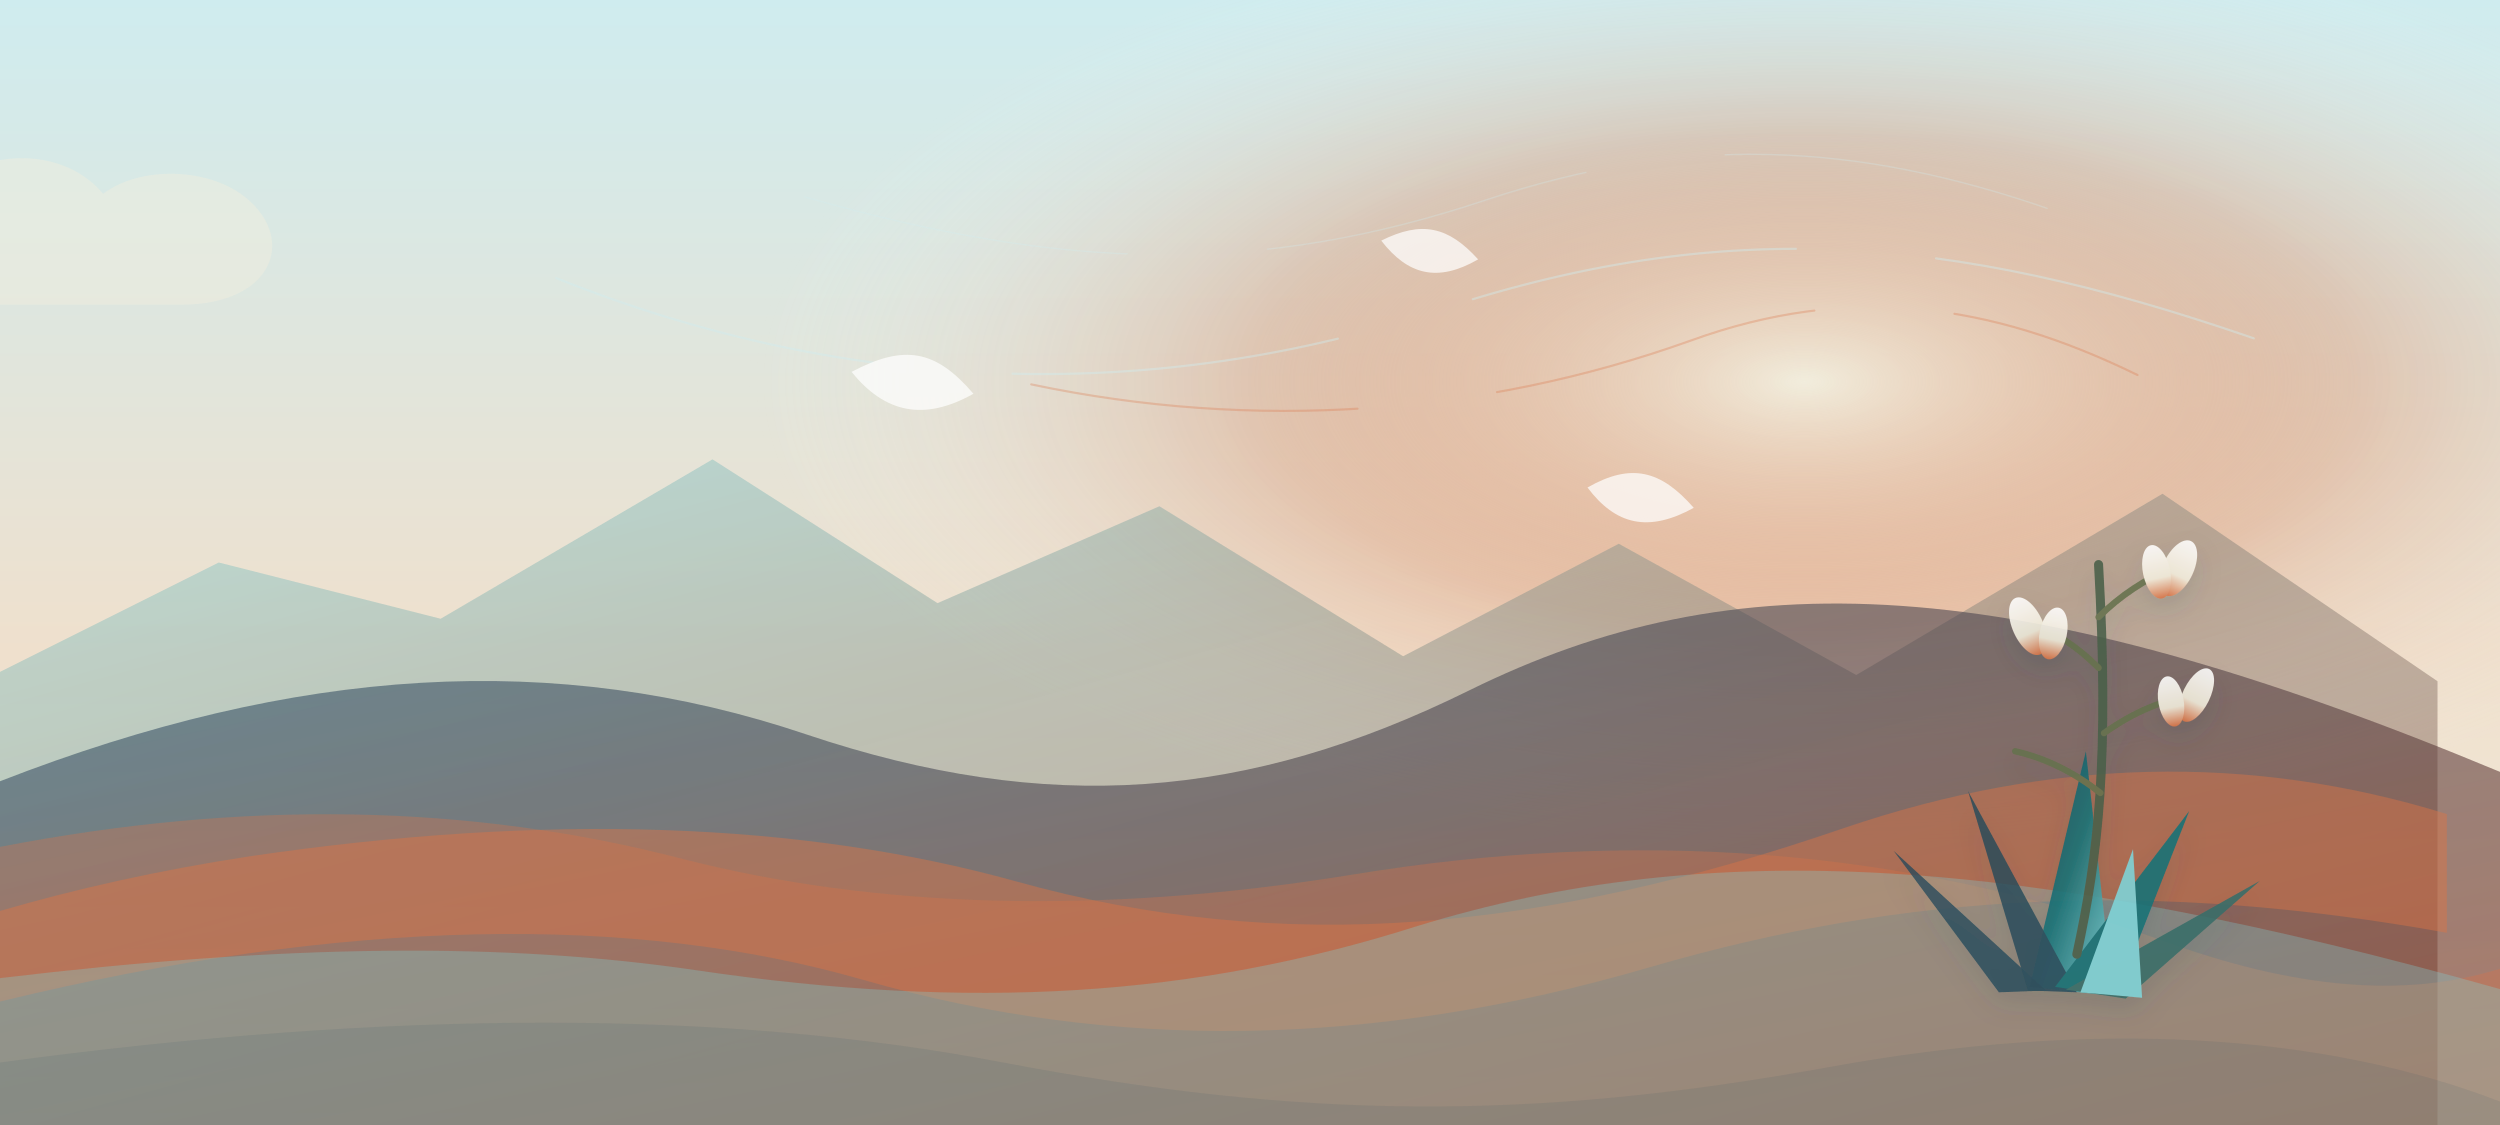
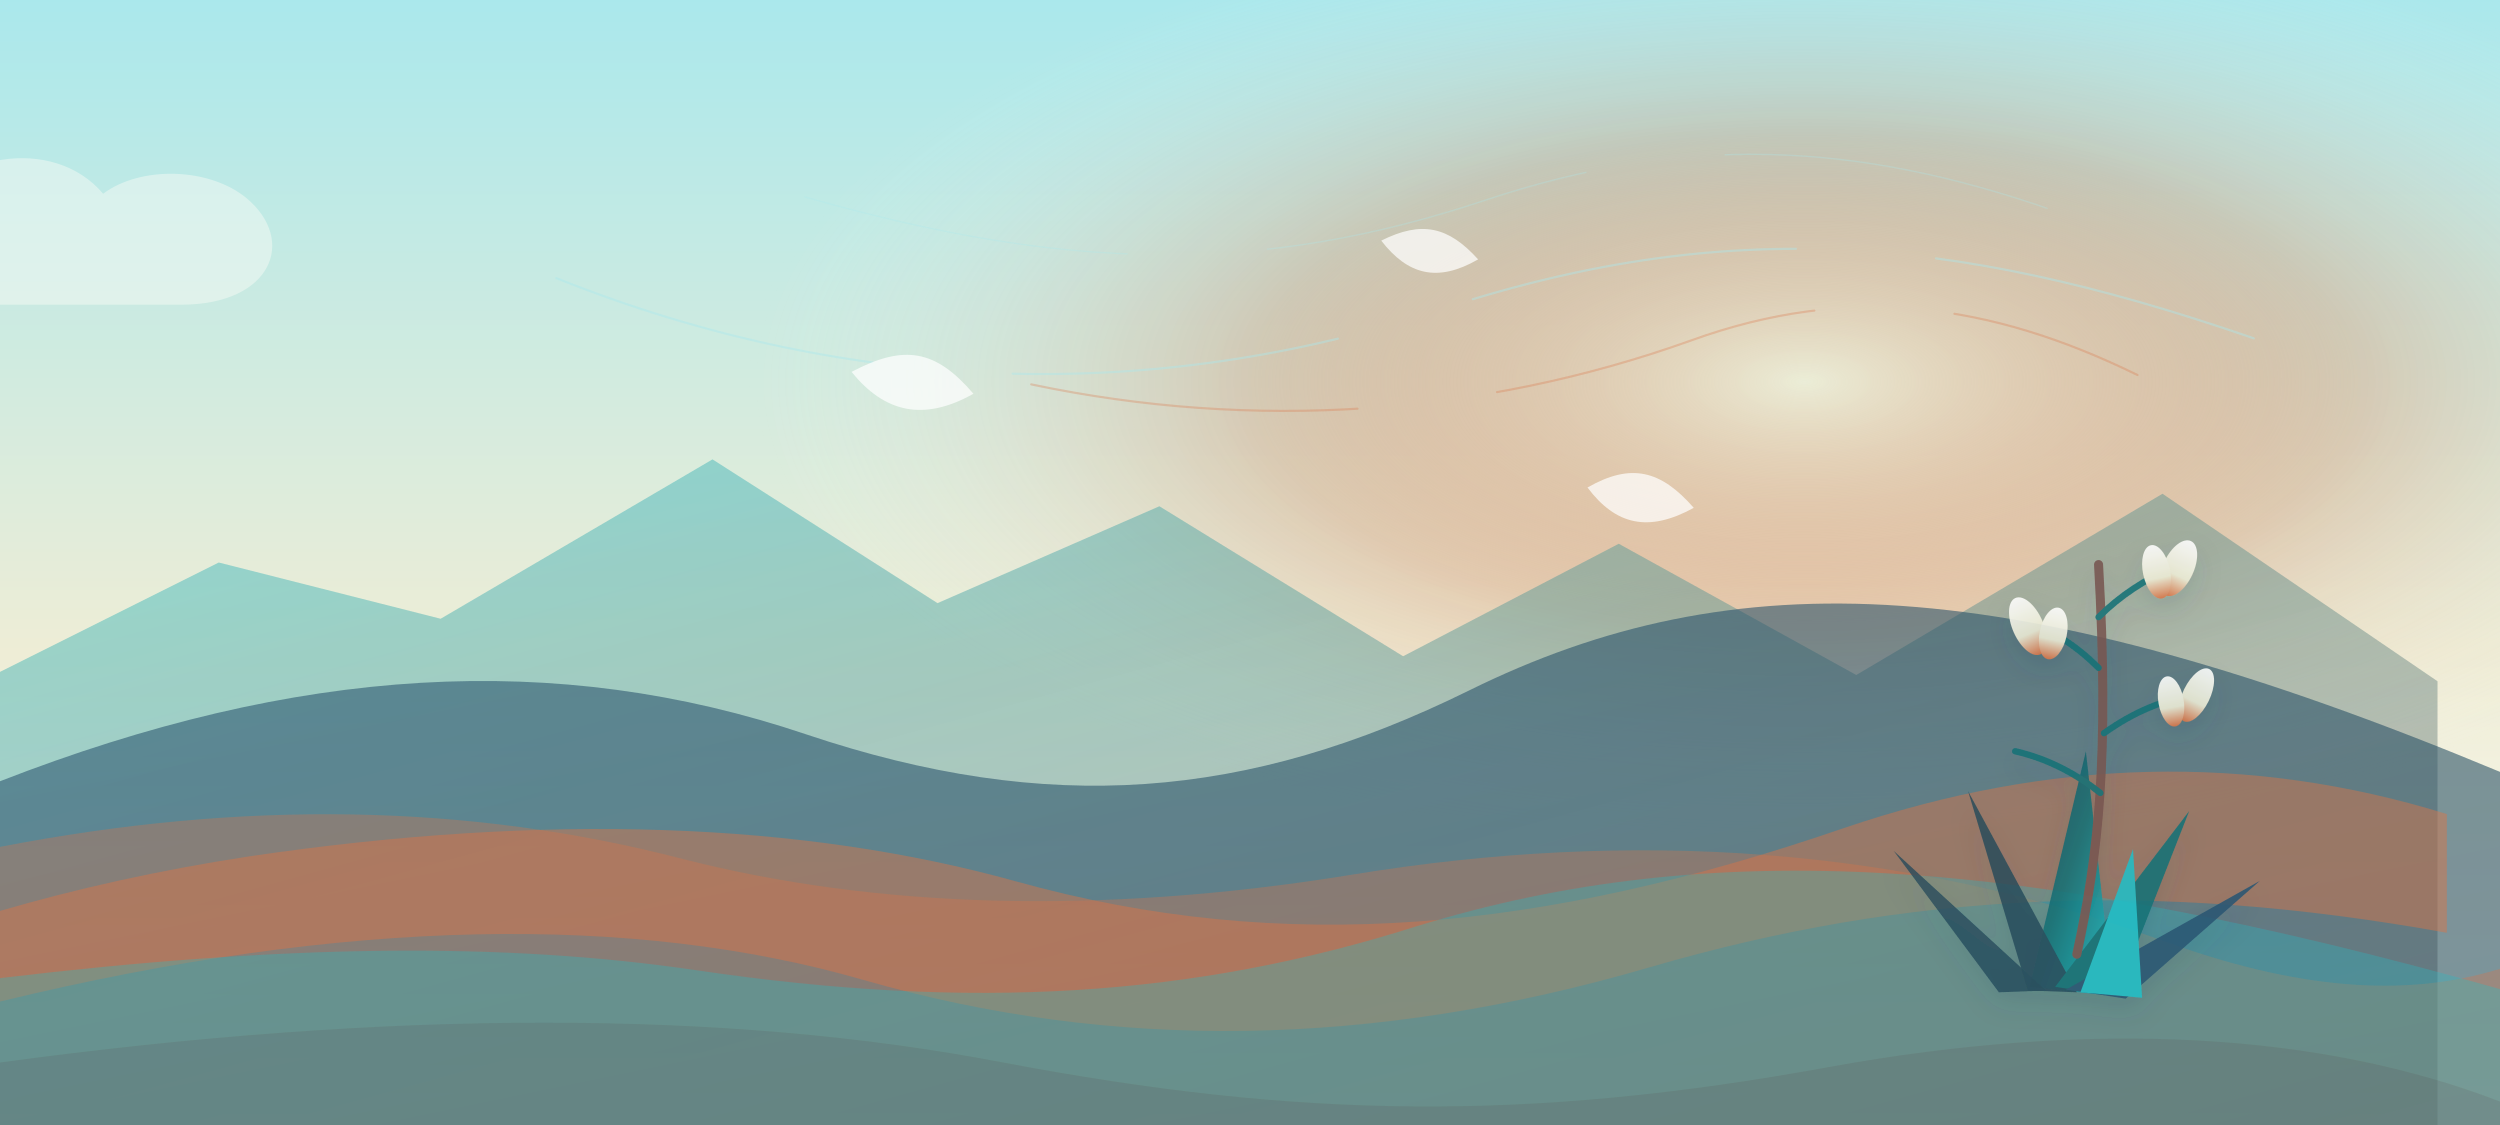
<svg xmlns="http://www.w3.org/2000/svg" viewBox="0 0 1600 720" role="img" aria-labelledby="title desc" data-brand-palette="explore-raton" data-edge-overscan="true">
  <defs>
    <linearGradient id="sky" x1="0" y1="0" x2="0" y2="1">
-       <stop offset="0" stop-color="#cfecef" />
-       <stop offset="0.58" stop-color="#efe0cd" />
-       <stop offset="1" stop-color="#f3eedd" />
+       <stop offset="0" stop-color="#aae8ec" />
+       <stop offset="0.58" stop-color="#eeedd6" />
+       <stop offset="1" stop-color="#fffdf8" />
    </linearGradient>
    <radialGradient id="sunwash" cx="0.72" cy="0.34" r="0.42">
-       <stop offset="0" stop-color="#f3eedd" stop-opacity="0.9" />
+       <stop offset="0" stop-color="#eeedd6" stop-opacity="0.9" />
      <stop offset="0.52" stop-color="#d97345" stop-opacity="0.28" />
      <stop offset="1" stop-color="#ffffff" stop-opacity="0" />
    </radialGradient>
    <linearGradient id="farTone" x1="0" y1="0" x2="1" y2="1">
-       <stop offset="0" stop-color="#7ed4d8" stop-opacity="0.70" />
-       <stop offset="1" stop-color="#772816" stop-opacity="0.68" />
+       <stop offset="0" stop-color="#21bdc5" stop-opacity="0.70" />
+       <stop offset="1" stop-color="#775751" stop-opacity="0.68" />
    </linearGradient>
    <linearGradient id="nearTone" x1="0" y1="0" x2="1" y2="1">
      <stop offset="0" stop-color="#2b5672" />
-       <stop offset="1" stop-color="#772816" />
+       <stop offset="1" stop-color="#22495a" />
    </linearGradient>
    <linearGradient id="yuccaLeaf" x1="0" y1="0" x2="1" y2="1">
      <stop offset="0" stop-color="#22495a" />
      <stop offset="0.48" stop-color="#147176" />
-       <stop offset="1" stop-color="#7ed4d8" />
+       <stop offset="1" stop-color="#21bdc5" />
    </linearGradient>
    <linearGradient id="flower" x1="0" y1="0" x2="0" y2="1">
      <stop offset="0" stop-color="#ffffff" />
-       <stop offset="0.62" stop-color="#f3eedd" />
+       <stop offset="0.62" stop-color="#eeedd6" />
      <stop offset="1" stop-color="#d97345" />
    </linearGradient>
    <filter id="softShadow" x="-20%" y="-20%" width="140%" height="150%">
      <feDropShadow dx="0" dy="14" stdDeviation="14" flood-color="#22495a" flood-opacity="0.13" />
    </filter>
    <style>
  .sun-glow { animation: geo-sun 30s ease-in-out infinite alternate; }
  .cloud-bank { animation: geo-clouds 108s linear infinite; }
  .far-range,
  .mid-range {
    transform-box: fill-box;
    transform-origin: 50% 100%;
  }
  .far-range { animation: geo-far 52s ease-in-out infinite alternate; }
  .mid-range { animation: geo-mid 44s ease-in-out infinite alternate; }
  .near-feature { animation: geo-near 38s ease-in-out infinite alternate; }
  .plains-layer {
    transform-box: fill-box;
    transform-origin: 50% 100%;
    animation: geo-plains 48s ease-in-out infinite alternate;
  }
  .wind-line {
    fill: none;
-     stroke: #cfecef;
+     stroke: #aae8ec;
    opacity: 0.42;
    stroke-width: 1.4;
    stroke-linecap: round;
    stroke-dasharray: 210 90;
    animation: geo-wind 28s linear infinite;
  }
  .wind-line.thin { stroke-width: 0.9; opacity: 0.28; animation-duration: 34s; }
  .wind-line.gold { stroke: #d97345; opacity: 0.30; animation-duration: 31s; }
  .yucca-sway {
    transform-box: fill-box;
    transform-origin: 50% 100%;
    animation: geo-yucca 10.5s ease-in-out infinite alternate;
  }
  .yucca-sway.slow { animation-duration: 13s; animation-delay: -1.2s; }
  .leaf-sway {
    transform-box: fill-box;
    transform-origin: 50% 100%;
    animation: geo-leaf 12s ease-in-out infinite alternate;
  }
  .blossom {
    transform-box: fill-box;
    transform-origin: 50% 18%;
    animation: geo-blossom 9s ease-in-out infinite alternate;
  }
  .blossom.d2 { animation-delay: -1.6s; }
  .blossom.d3 { animation-delay: -3.1s; }
  .seed {
    transform-box: fill-box;
    transform-origin: 0 0;
    animation: geo-seed 24s ease-in-out infinite;
  }
  .seed.s2 { animation-delay: -4s; }
  .seed.s3 { animation-delay: -8s; }
  @keyframes geo-sun {
    from { transform: translate(-3px, 1px) scale(0.99); opacity: 0.54; }
    to { transform: translate(4px, -2px) scale(1.01); opacity: 0.68; }
  }
  @keyframes geo-clouds {
    from { transform: translateX(-220px); }
    to { transform: translateX(1700px); }
  }
  @keyframes geo-far {
    from { transform: translateX(-2px) scaleX(1.014); }
    to { transform: translateX(2px) scaleX(1.018); }
  }
  @keyframes geo-mid {
    from { transform: translateX(2px) scaleX(1.018); }
    to { transform: translateX(-2px) scaleX(1.014); }
  }
  @keyframes geo-near {
    from { transform: translateX(-3px) translateY(0.5px); }
    to { transform: translateX(3px) translateY(-0.5px); }
  }
  @keyframes geo-plains {
    from { transform: translateX(-2px) scaleX(1.012); }
    to { transform: translateX(2px) translateY(-1px) scaleX(1.016); }
  }
  @keyframes geo-wind {
    from { stroke-dashoffset: 180; transform: translateX(-18px); }
    to { stroke-dashoffset: -180; transform: translateX(26px); }
  }
  @keyframes geo-yucca {
    from { transform: rotate(-0.8deg) translateX(-1px); }
    to { transform: rotate(1.1deg) translateX(1.5px); }
  }
  @keyframes geo-leaf {
    from { transform: rotate(-0.45deg); }
    to { transform: rotate(0.75deg); }
  }
  @keyframes geo-blossom {
    from { transform: rotate(-1.2deg) translateY(0); }
    to { transform: rotate(1deg) translateY(1px); }
  }
  @keyframes geo-seed {
    0%, 100% { transform: translate(0, 0) rotate(-3deg); opacity: 0.54; }
    50% { transform: translate(14px, 4px) rotate(4deg); opacity: 0.36; }
  }
  @media (prefers-reduced-motion: reduce) {
    .sun-glow,
    .cloud-bank,
    .far-range,
    .mid-range,
    .near-feature,
    .plains-layer,
    .wind-line,
    .yucca-sway,
    .leaf-sway,
    .blossom,
    .seed {
      animation: none !important;
    }
  }
</style>
  </defs>
  <rect width="1600" height="720" fill="url(#sky)" />
  <rect width="1600" height="720" fill="url(#sunwash)" class="sun-glow" />
  <g class="cloud-bank" opacity="0.42">
-     <path d="M-160 162c22-39 76-46 104-20 22-44 90-56 122-18 24-18 68-17 92 3 32 27 16 68-42 68h-276z" fill="#f3eedd" />
-     <path d="M-520 238c16-30 54-37 76-16 15-34 64-46 89-18 18-14 54-13 72 4 25 23 14 54-30 54h-207z" fill="#f3eedd" opacity="0.78" />
+     <path d="M-160 162c22-39 76-46 104-20 22-44 90-56 122-18 24-18 68-17 92 3 32 27 16 68-42 68h-276z" fill="#fffdf8" />
+     <path d="M-520 238c16-30 54-37 76-16 15-34 64-46 89-18 18-14 54-13 72 4 25 23 14 54-30 54h-207z" fill="#fffdf8" opacity="0.78" />
  </g>
  <path class="wind-line thin" d="M515 126c168 48 292 50 436 2 126-42 236-38 364 7" />
  <path class="wind-line" d="M356 178c190 76 384 80 566 20 192-63 342-45 536 24" />
  <path class="wind-line gold" d="M660 246c142 30 288 20 422-28 102-37 192-24 286 22" />
  <g class="far-range">
    <path d="M0 430l140-70 142 36 174-102 144 92 142-62 156 96 138-72 152 84 196-116 176 120v284H0z" fill="url(#farTone)" opacity="0.62" />
  </g>
  <g class="mid-range">
    <path d="M0 500c190-74 356-84 516-30 155 52 282 42 424-28 170-84 348-78 660 52v226H0z" fill="url(#nearTone)" opacity="0.58" />
  </g>
  <g class="near-feature">
    <path d="M160 548c190-28 353-22 490 16 172 48 338 32 530-34 132-45 260-48 386-9v76c-188-34-345-26-510 22-178 52-344 54-504 8-146-42-330-40-552 14v-58c48-14 101-26 160-35z" fill="#d97345" opacity="0.46" />
  </g>
  <g id="plains" class="plains-layer" opacity="0.95">
    <path d="M0 542c155-30 300-28 438 8 122 31 265 36 426 10 182-30 355-18 520 42 85 31 155 37 216 18v100H0z" fill="#d97345" opacity="0.34" />
-     <path d="M0 626c184-22 324-23 446-5 176 26 318 17 460-28 188-58 388-46 694 40v87H0z" fill="#7ed4d8" opacity="0.32" />
-     <path d="M0 680c250-34 465-34 642 0 190 36 336 38 528 3 170-31 316-22 430 22v15H0z" fill="#22495a" opacity="0.10" />
+     <path d="M0 626c184-22 324-23 446-5 176 26 318 17 460-28 188-58 388-46 694 40v87H0z" fill="#21bdc5" opacity="0.32" />
+     <path d="M0 680c250-34 465-34 642 0 190 36 336 38 528 3 170-31 316-22 430 22v15H0z" fill="#4a221a" opacity="0.10" />
  </g>
  <g filter="url(#softShadow)" opacity="0.88" transform="translate(1212 330) scale(0.58)">
    <g class="leaf-sway">
      <path d="M150 520l62-260 30 270z" fill="url(#yuccaLeaf)" />
      <path d="M148 524l-66-220 120 222z" fill="#22495a" opacity="0.9" />
      <path d="M178 520l148-194-80 204z" fill="#147176" />
-       <path d="M190 523l214-120-148 130z" fill="#396d68" />
+       <path d="M190 523l214-120-148 130z" fill="#2b5672" />
      <path d="M116 526L0 370l168 154z" fill="#22495a" opacity="0.88" />
-       <path d="M206 526l58-158 10 164z" fill="#7ed4d8" />
+       <path d="M206 526l58-158 10 164z" fill="#21bdc5" />
    </g>
    <g class="yucca-sway slow" transform="translate(202 54)">
-       <path d="M0 430C24 320 36 213 24 0" fill="none" stroke="#4a5f4a" stroke-width="10" stroke-linecap="round" />
-       <path d="M24 58c24-24 52-42 82-55" fill="none" stroke="#65714e" stroke-width="7" stroke-linecap="round" />
-       <path d="M24 114c-25-25-48-39-75-49" fill="none" stroke="#65714e" stroke-width="7" stroke-linecap="round" />
-       <path d="M30 186c34-24 65-37 104-43" fill="none" stroke="#65714e" stroke-width="7" stroke-linecap="round" />
-       <path d="M26 252c-28-22-59-38-94-46" fill="none" stroke="#65714e" stroke-width="7" stroke-linecap="round" />
+       <path d="M0 430C24 320 36 213 24 0" fill="none" stroke="#775751" stroke-width="10" stroke-linecap="round" />
+       <path d="M24 58c24-24 52-42 82-55" fill="none" stroke="#147176" stroke-width="7" stroke-linecap="round" />
+       <path d="M24 114c-25-25-48-39-75-49" fill="none" stroke="#147176" stroke-width="7" stroke-linecap="round" />
+       <path d="M30 186c34-24 65-37 104-43" fill="none" stroke="#147176" stroke-width="7" stroke-linecap="round" />
+       <path d="M26 252c-28-22-59-38-94-46" fill="none" stroke="#147176" stroke-width="7" stroke-linecap="round" />
      <g class="blossom">
        <ellipse cx="112" cy="4" rx="17" ry="33" fill="url(#flower)" transform="rotate(25 112 4)" />
        <ellipse cx="88" cy="8" rx="15" ry="30" fill="url(#flower)" transform="rotate(-12 88 8)" />
      </g>
      <g class="blossom d2">
        <ellipse cx="-54" cy="68" rx="17" ry="34" fill="url(#flower)" transform="rotate(-24 -54 68)" />
        <ellipse cx="-26" cy="76" rx="15" ry="29" fill="url(#flower)" transform="rotate(12 -26 76)" />
      </g>
      <g class="blossom d3">
        <ellipse cx="132" cy="144" rx="15" ry="32" fill="url(#flower)" transform="rotate(26 132 144)" />
        <ellipse cx="104" cy="151" rx="14" ry="28" fill="url(#flower)" transform="rotate(-10 104 151)" />
      </g>
    </g>
  </g>
  <g opacity="0.72">
    <path class="seed" d="M545 238c34-18 54-14 78 14-32 18-57 12-78-14z" fill="#ffffff" />
    <path class="seed s2" d="M884 154c26-13 43-9 62 12-26 15-45 10-62-12z" fill="#ffffff" />
    <path class="seed s3" d="M1016 312c28-16 47-11 68 13-29 16-50 11-68-13z" fill="#ffffff" />
  </g>
</svg>
